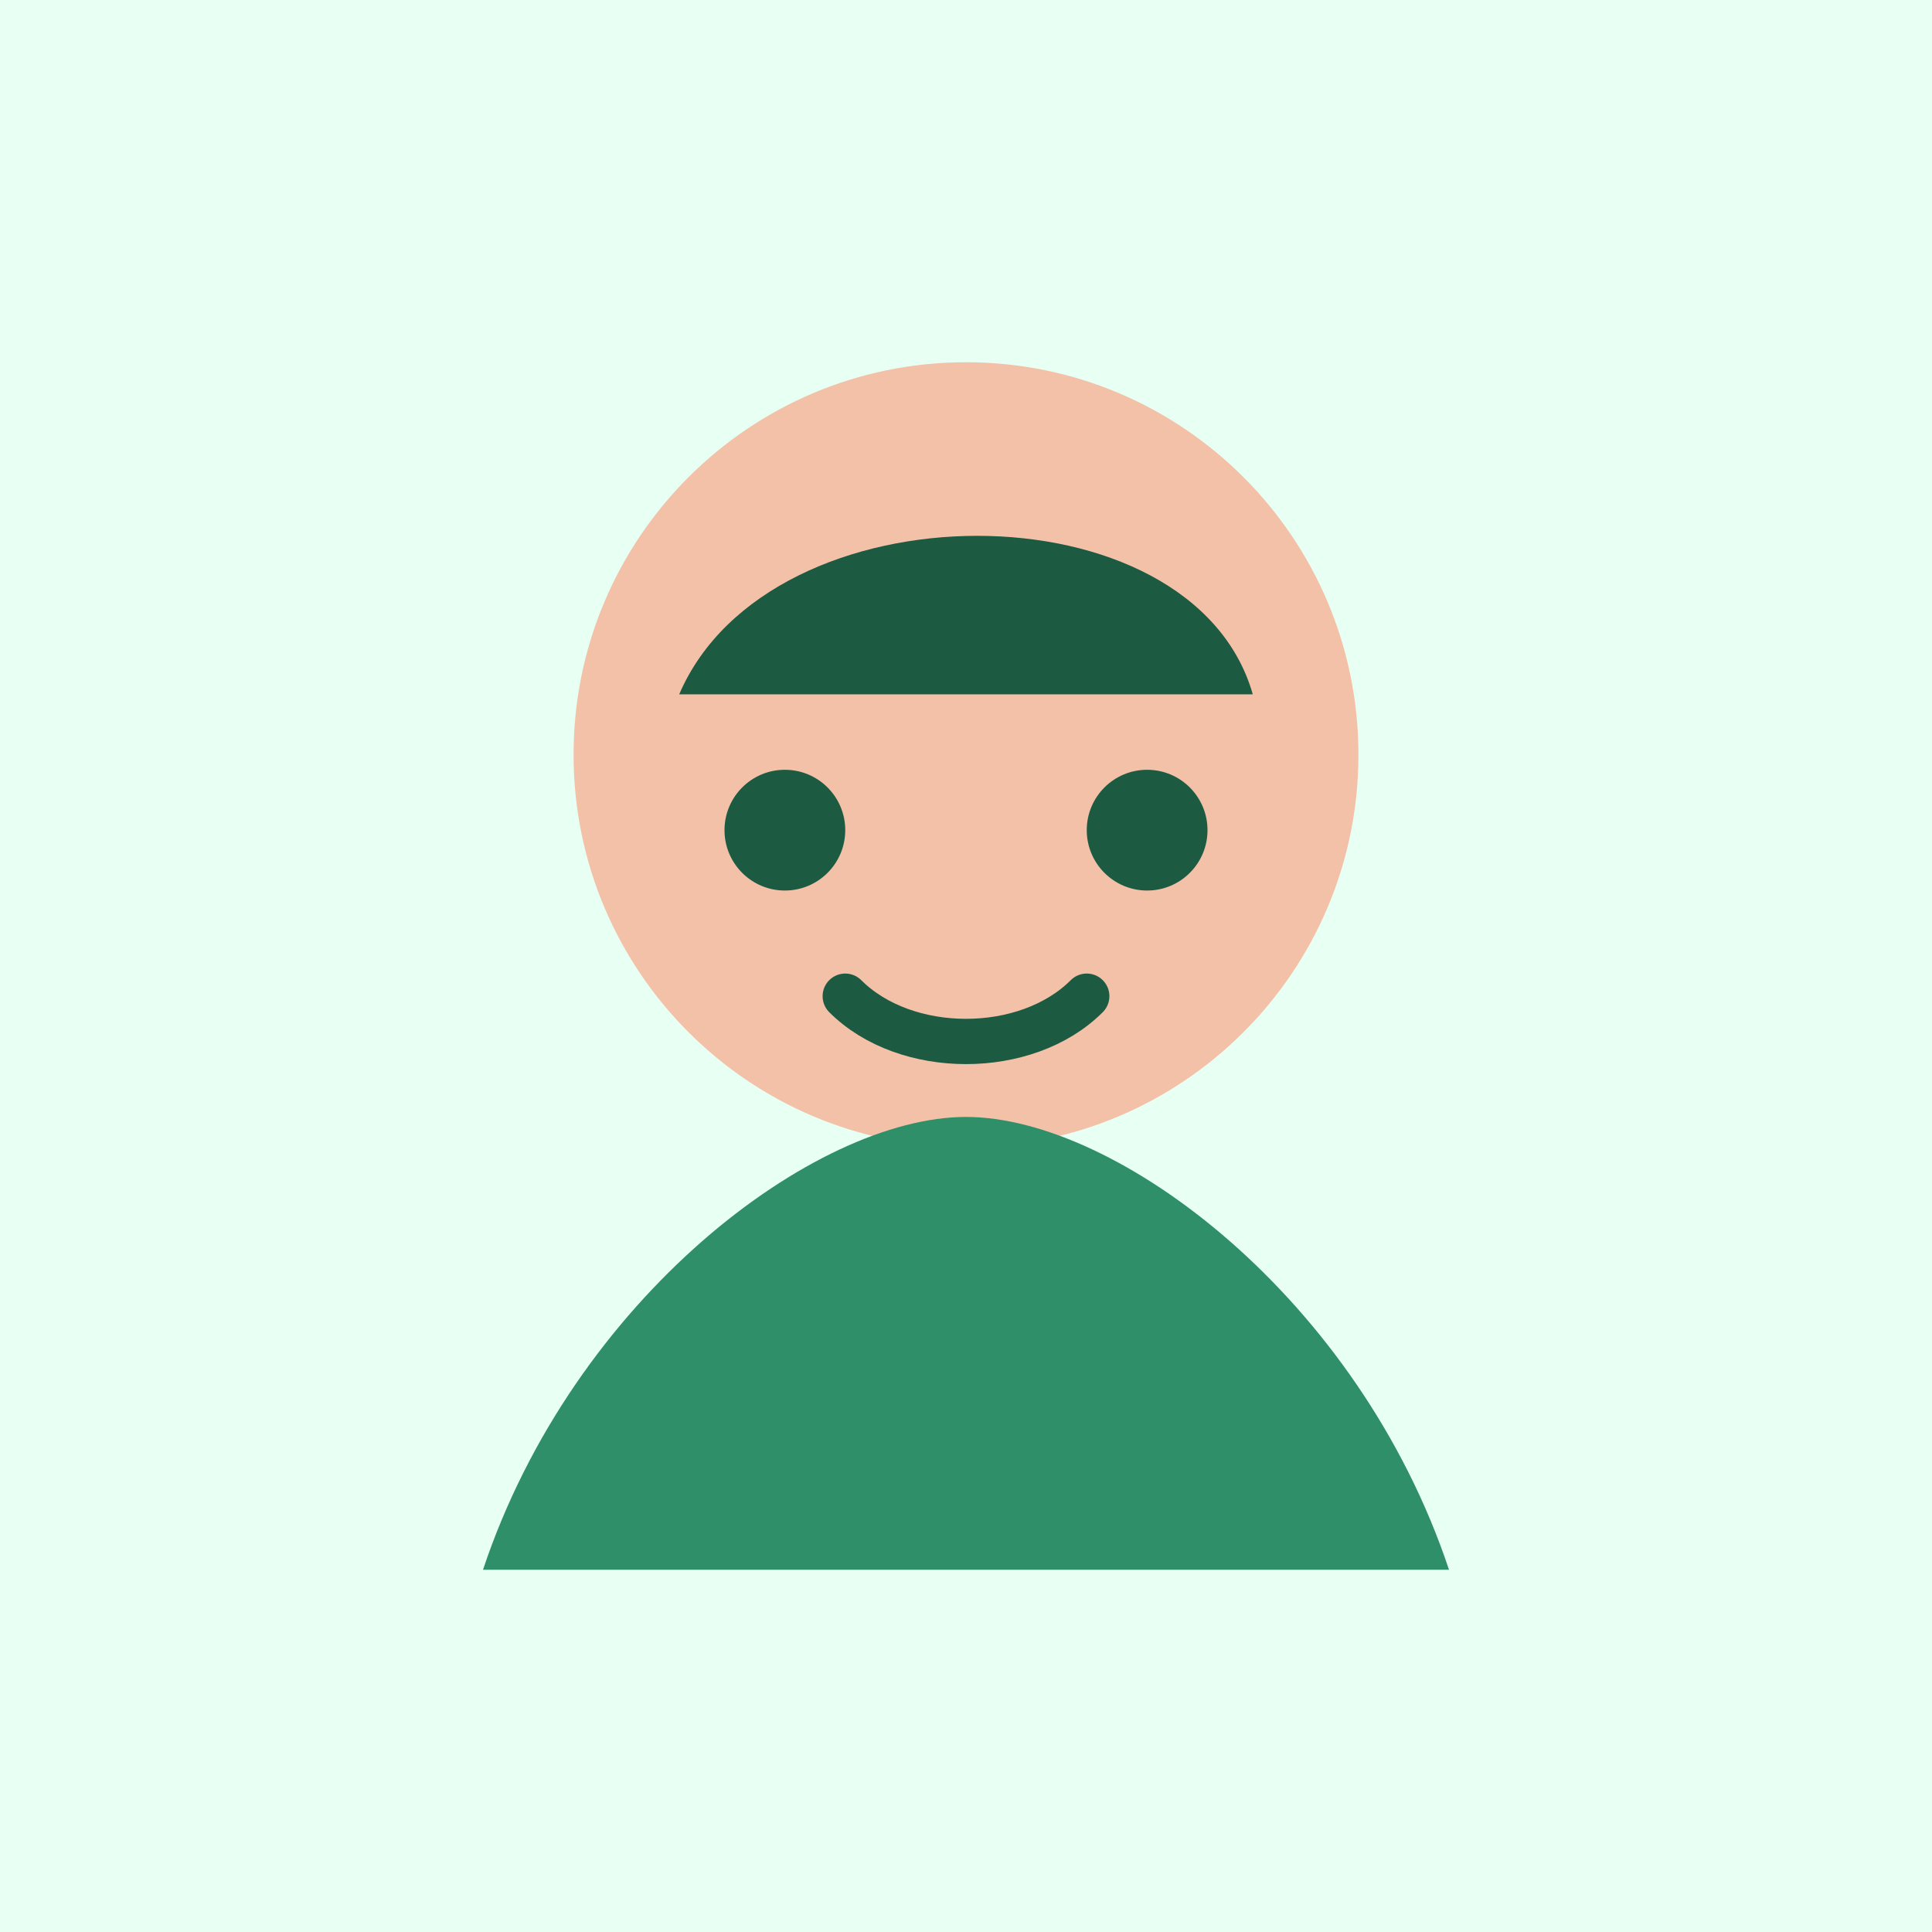
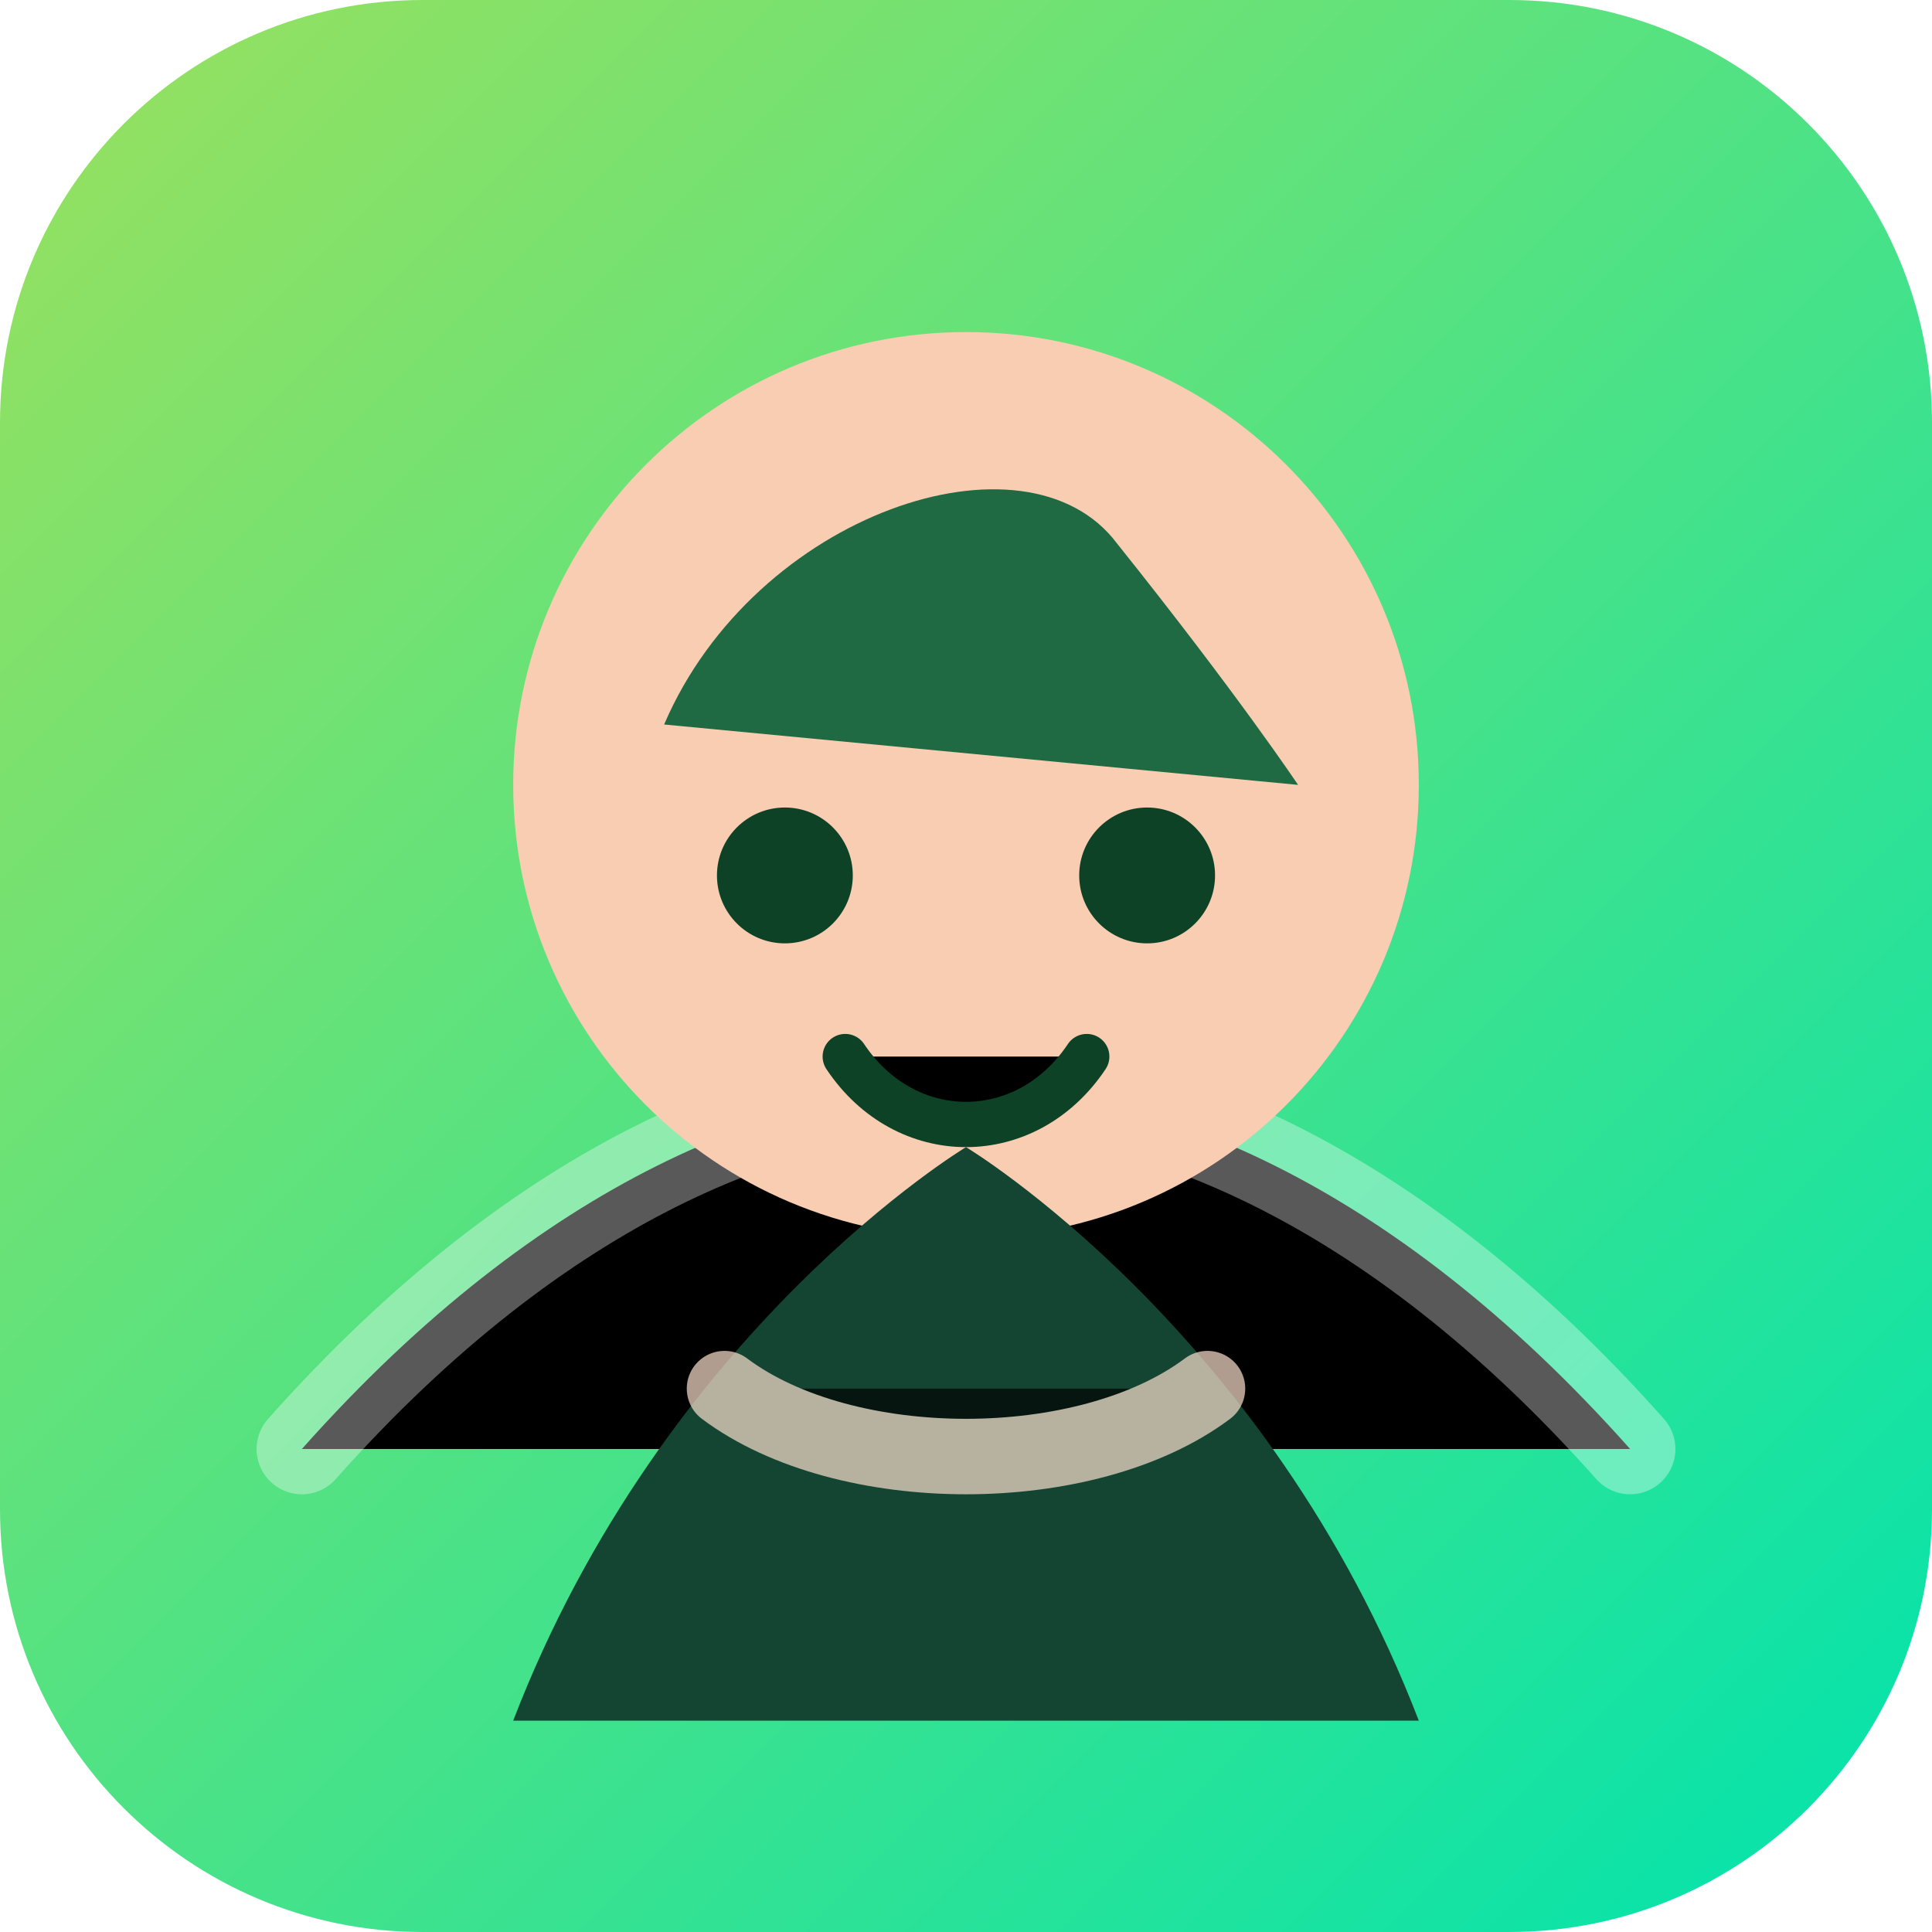
<svg xmlns="http://www.w3.org/2000/svg" width="128" height="128" viewBox="0 0 128 128">
-   <rect width="128" height="128" fill="#E8FFF4" />
-   <circle cx="64" cy="50" r="26" fill="#F3C1A8" />
-   <path d="M32 104c6-18 22-30 32-30s26 12 32 30" fill="#2F8F68" />
-   <path d="M45 46c6-14 34-14 38 0" fill="#1D5A42" />
-   <circle cx="52" cy="55" r="4" fill="#1D5A42" />
-   <circle cx="76" cy="55" r="4" fill="#1D5A42" />
-   <path d="M56 66c4 4 12 4 16 0" stroke="#1D5A42" stroke-width="3" stroke-linecap="round" fill="none" />
+   <defs>
+     <linearGradient id="e" x1="0" y1="0" x2="1" y2="1">
+       <stop offset="0%" stop-color="#9BE15D" />
+       <stop offset="100%" stop-color="#00E3AE" />
+     </linearGradient>
+   </defs>
+   <rect width="128" height="128" rx="28" fill="url(#e)" />
+   <path d="M20 96c16-18 32-24 44-24s28 6 44 24" stroke="rgba(255,255,255,0.35)" stroke-width="6" stroke-linecap="round" />
+   <circle cx="64" cy="52" r="30" fill="#F8CDB2" />
+   <path d="M34 114c10-26 30-38 30-38s20 12 30 38" fill="#144533" />
+   <path d="M44 48c6-14 24-20 30-12 8 10 12 16 12 16" fill="#1F6A42" />
+   <circle cx="52" cy="58" r="4.5" fill="#0E4227" />
+   <circle cx="76" cy="58" r="4.5" fill="#0E4227" />
+   <path d="M56 70c4 6 12 6 16 0" stroke="#0E4227" stroke-width="3" stroke-linecap="round" />
+   <path d="M48 92c8 6 24 6 32 0" stroke="#FBE0CD" stroke-width="5" stroke-linecap="round" opacity=".7" />
</svg>
